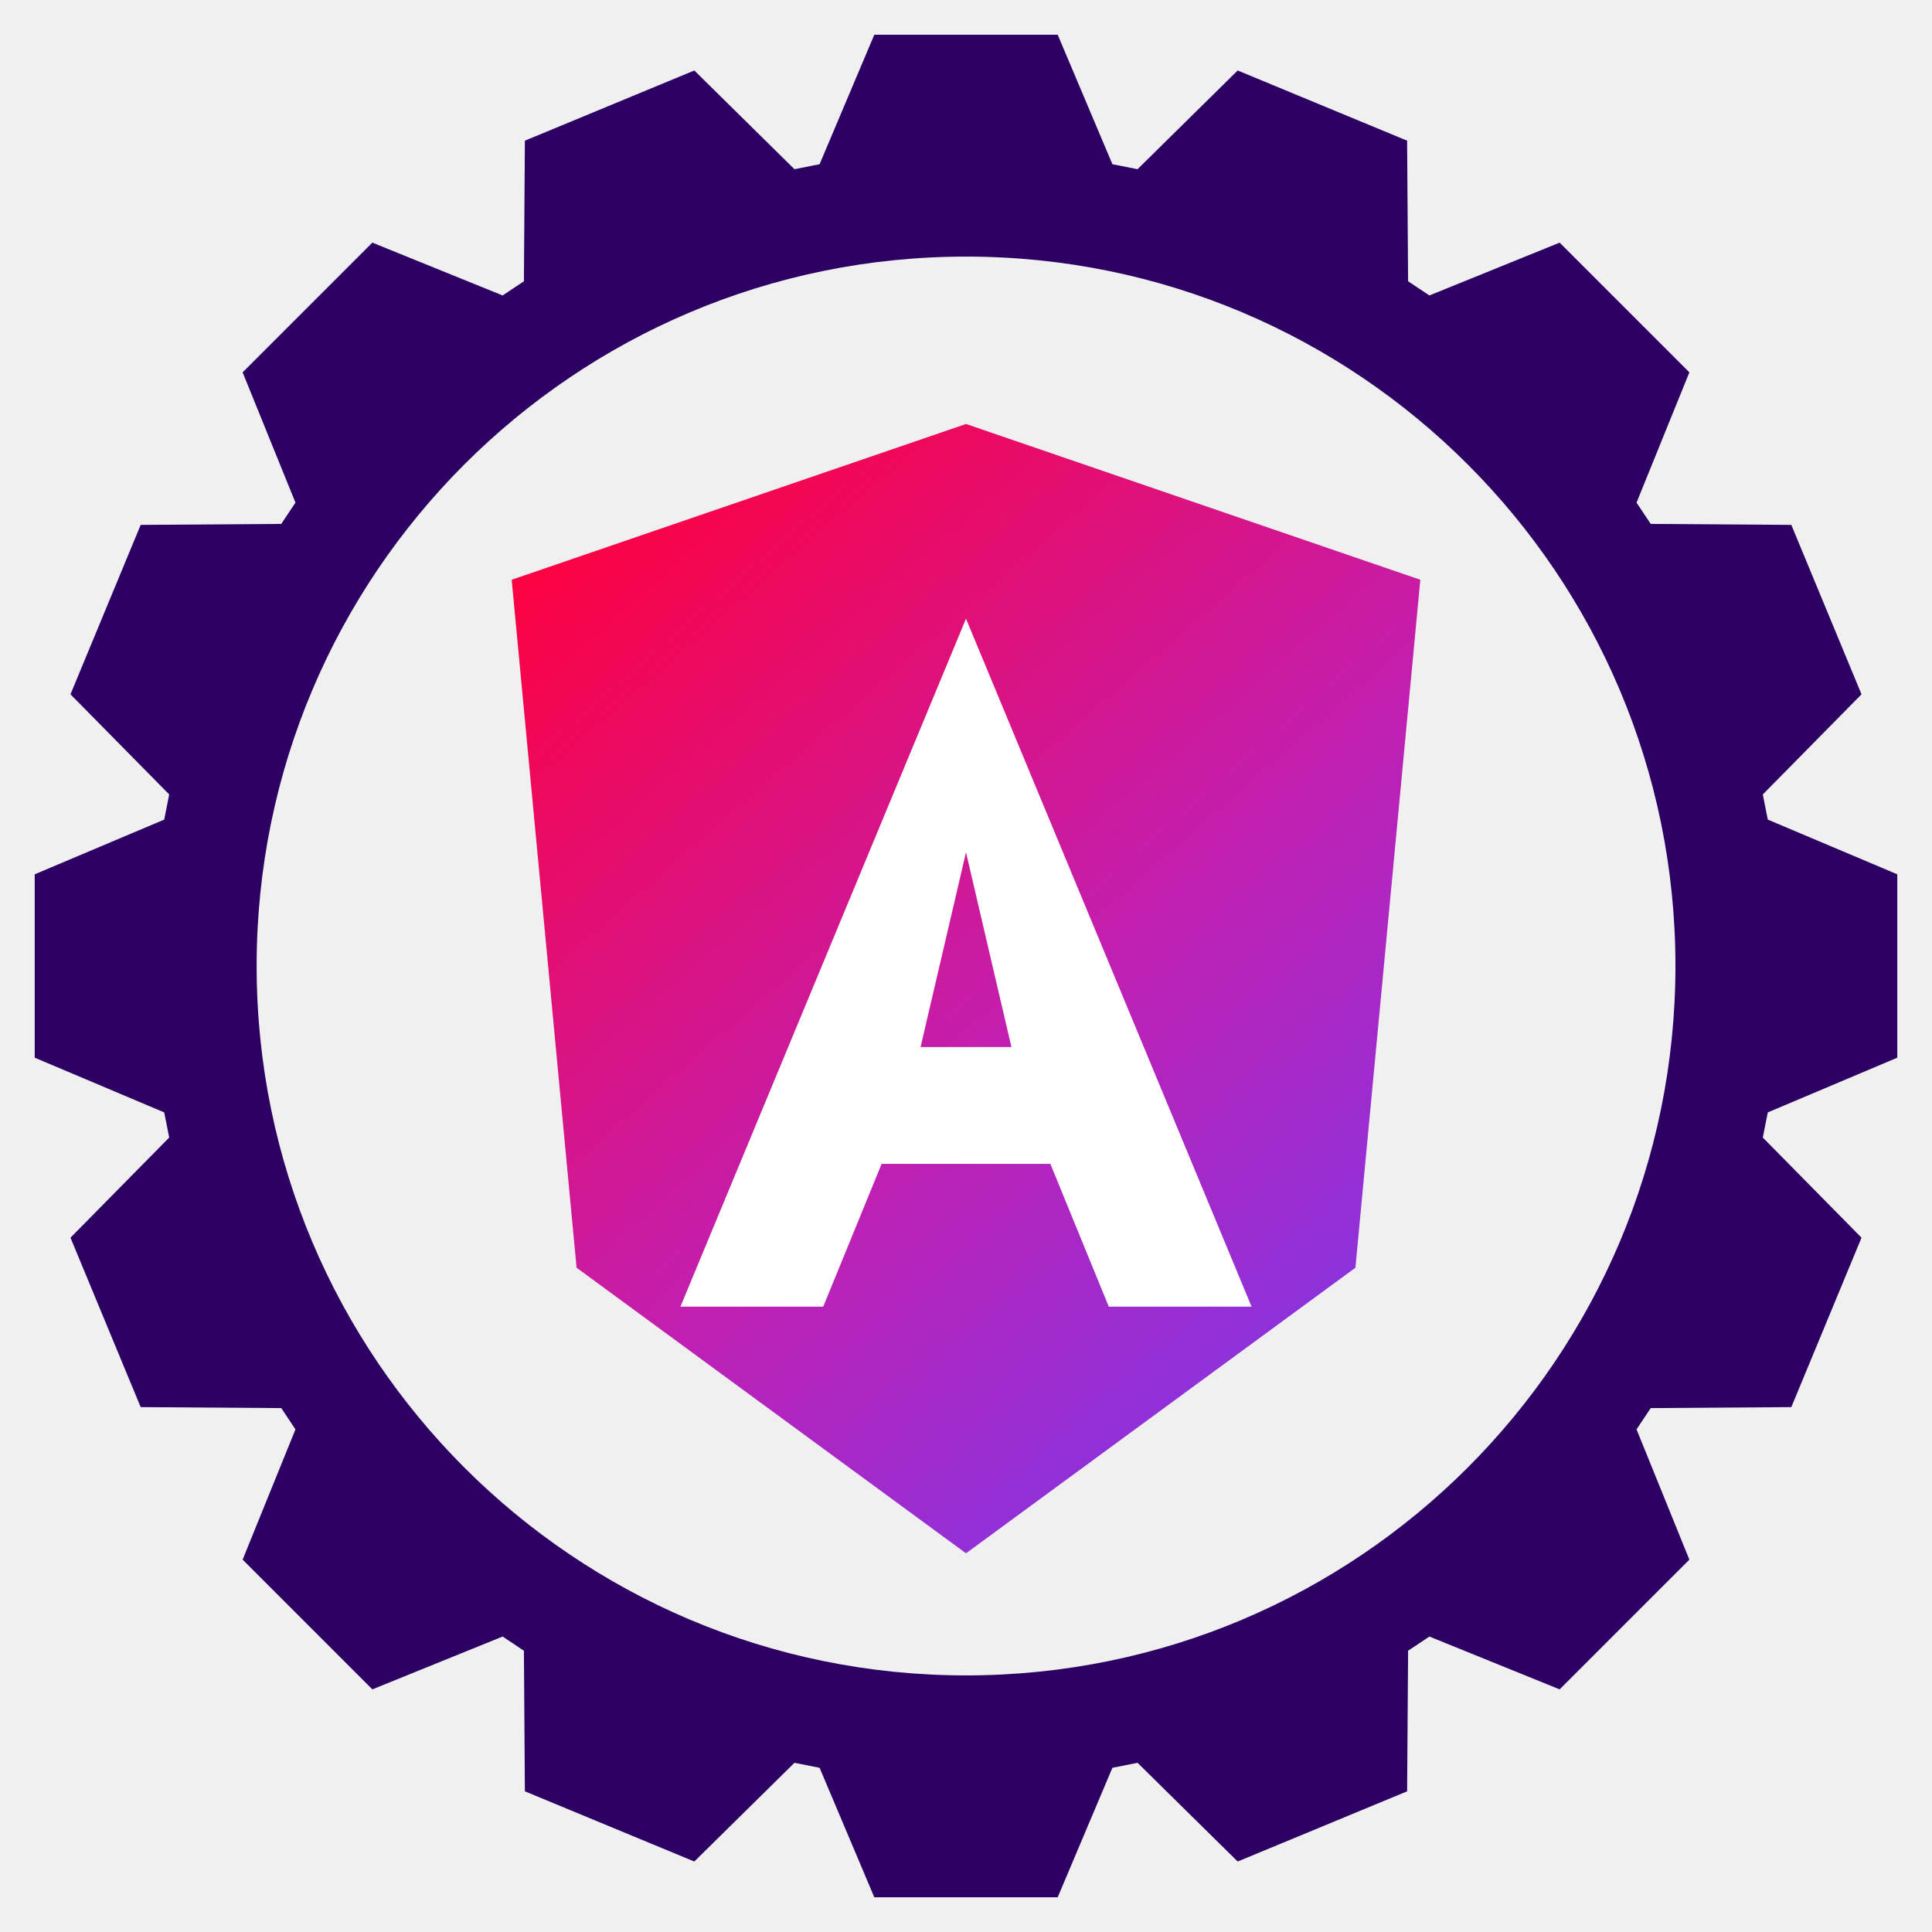
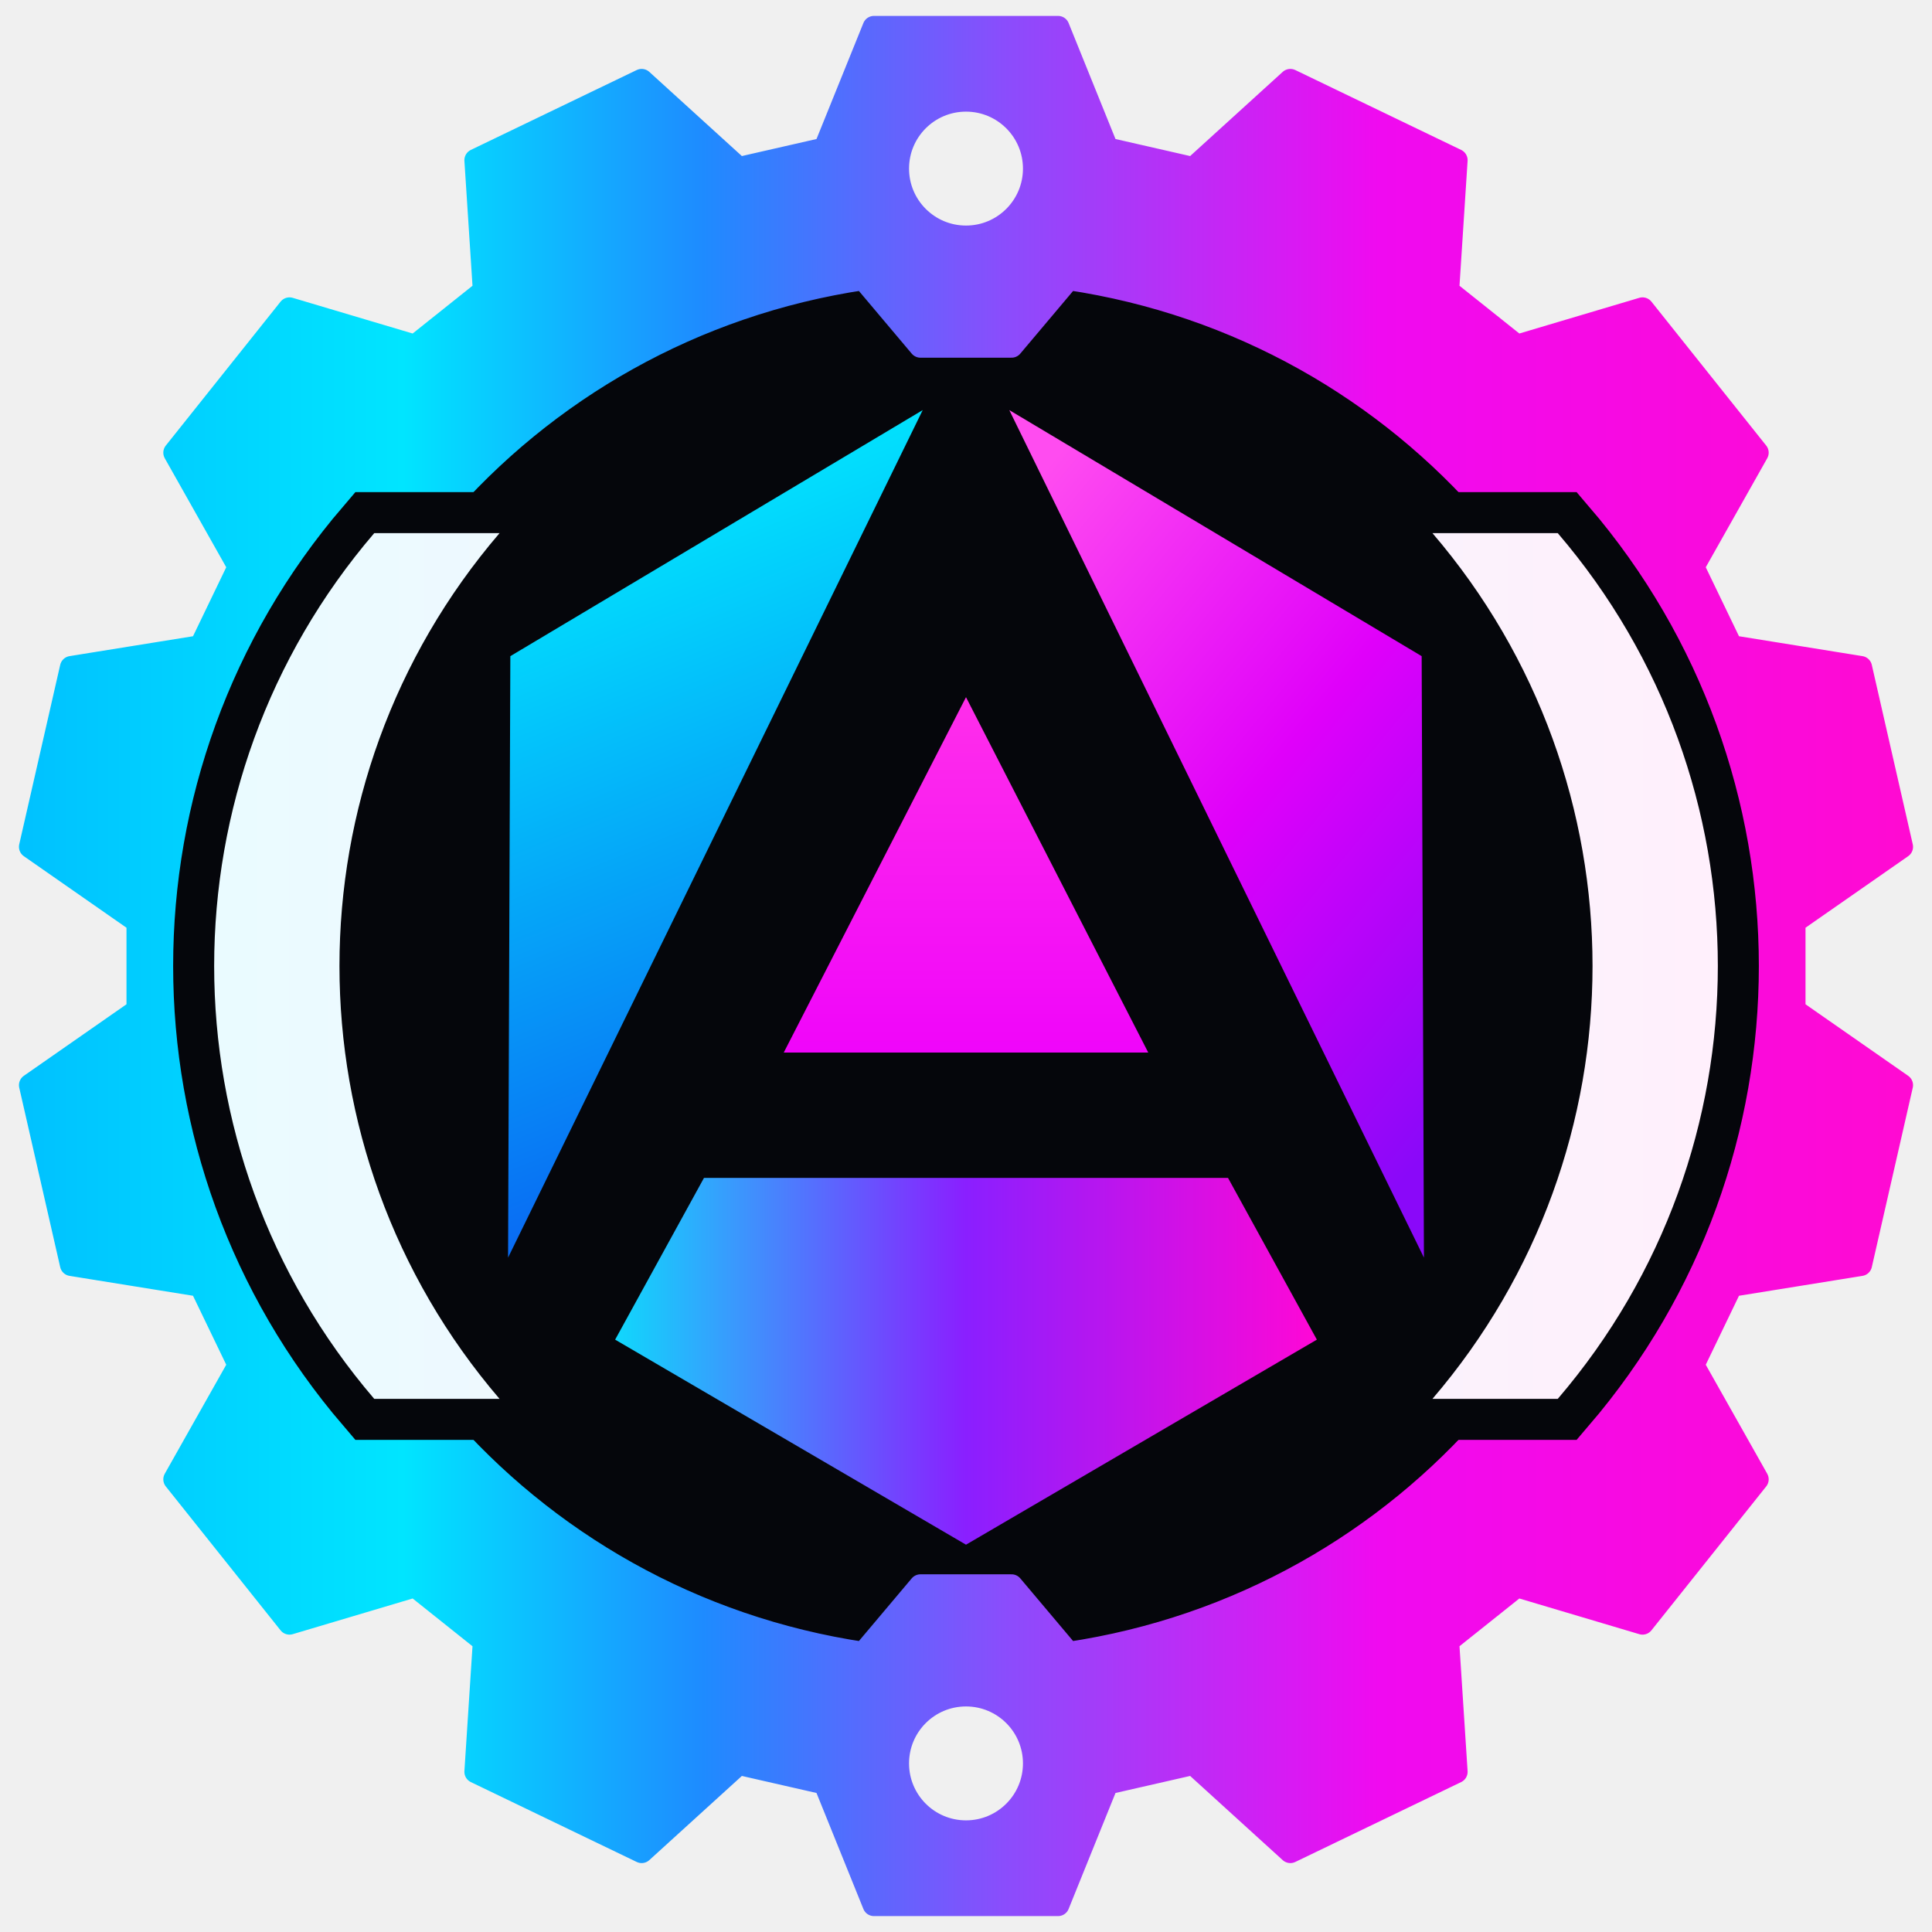
- <svg xmlns="http://www.w3.org/2000/svg" viewBox="0 0 256 256" width="256" height="256" role="img" aria-labelledby="t">
+ <svg xmlns="http://www.w3.org/2000/svg" viewBox="-424 -424 848 848" width="256" height="256" role="img" aria-labelledby="t">
  <defs>
-     <linearGradient id="shield" x1="0.15" y1="0" x2="0.85" y2="1">
-       <stop offset="0" stop-color="#FF003C" />
-       <stop offset="0.55" stop-color="#C21FB0" />
-       <stop offset="1" stop-color="#7839EE" />
+     <linearGradient id="gear" x1="0" y1="0" x2="1" y2="0">
+       <stop offset="0" stop-color="#00C2FF" />
+       <stop offset="0.2" stop-color="#00E5FF" />
+       <stop offset="0.36" stop-color="#1E8BFF" />
+       <stop offset="0.52" stop-color="#8A4DFC" />
+       <stop offset="0.72" stop-color="#F00AF0" />
+       <stop offset="1" stop-color="#FF0AD2" />
+     </linearGradient>
+     <linearGradient id="left" x1="0.3" y1="0" x2="0.5" y2="1">
+       <stop offset="0" stop-color="#00F5FF" />
+       <stop offset="1" stop-color="#0A5CF2" />
+     </linearGradient>
+     <linearGradient id="right" x1="0.2" y1="0" x2="0.8" y2="1">
+       <stop offset="0" stop-color="#FF4CF0" />
+       <stop offset="0.5" stop-color="#E000FA" />
+       <stop offset="1" stop-color="#8A08F9" />
+     </linearGradient>
+     <linearGradient id="counter" x1="0" y1="0" x2="0" y2="1">
+       <stop offset="0" stop-color="#FF2EEA" />
+       <stop offset="1" stop-color="#F005FA" />
+     </linearGradient>
+     <linearGradient id="base" x1="0" y1="0" x2="1" y2="0">
+       <stop offset="0" stop-color="#10D8FC" />
+       <stop offset="0.5" stop-color="#8A1FFF" />
+       <stop offset="1" stop-color="#FF07D6" />
+     </linearGradient>
+     <linearGradient id="paren" x1="0" y1="0" x2="1" y2="0">
+       <stop offset="0" stop-color="#EAFBFF" />
+       <stop offset="1" stop-color="#FFF0FC" />
    </linearGradient>
  </defs>
-   <path fill="#2D0064" fill-rule="evenodd" d="M108.60,21.76L115.85,4.60L140.15,4.60L147.40,21.76L150.73,22.42L164.00,9.34L186.45,18.64L186.58,37.27L189.40,39.15L206.66,32.15L223.85,49.34L216.85,66.60L218.73,69.42L237.36,69.55L246.66,92.00L233.58,105.27L234.24,108.60L251.40,115.85L251.40,140.15L234.24,147.40L233.58,150.73L246.66,164.00L237.36,186.45L218.73,186.58L216.85,189.40L223.85,206.66L206.66,223.85L189.40,216.85L186.58,218.73L186.45,237.36L164.00,246.66L150.73,233.58L147.40,234.24L140.15,251.40L115.85,251.40L108.60,234.24L105.27,233.58L92.00,246.66L69.55,237.36L69.42,218.73L66.60,216.85L49.34,223.85L32.15,206.66L39.15,189.40L37.27,186.58L18.64,186.45L9.34,164.00L22.42,150.73L21.76,147.40L4.60,140.15L4.60,115.85L21.76,108.60L22.42,105.27L9.34,92.00L18.64,69.55L37.27,69.42L39.15,66.60L32.15,49.34L49.34,32.15L66.60,39.15L69.42,37.27L69.55,18.64L92.00,9.34L105.27,22.42ZM128,34a94,94 0 1,0 0.01,0Z" />
-   <g transform="translate(128 131) scale(0.86) translate(-128 -127)">
-     <path fill="url(#shield)" d="M128,40 L198,64 L188,170 L128,214 L68,170 L58,64 Z" />
-     <path fill="#FFFFFF" fill-rule="evenodd" d="M128,70 L172,176 L150,176 L141,154 L115,154 L106,176 L84,176 Z M128,106 L135,136 L121,136 Z" />
-   </g>
+   <circle r="311" fill="#05060B" />
+   <path fill="url(#gear)" fill-rule="evenodd" stroke="url(#gear)" stroke-width="10" stroke-linejoin="round" d="M-61.96,-358.69L-40.4,-412.02L40.4,-412.02L61.96,-358.69L99.81,-350.05L142.37,-388.75L215.17,-353.69L211.45,-296.29L241.8,-272.08L296.94,-288.48L347.32,-225.31L319.06,-175.2L335.91,-140.22L392.7,-131.07L410.68,-52.3L363.48,-19.41L363.48,19.41L410.68,52.3L392.7,131.07L335.91,140.22L319.06,175.2L347.32,225.31L296.94,288.48L241.8,272.08L211.45,296.29L215.17,353.69L142.37,388.75L99.81,350.05L61.96,358.69L40.4,412.02L-40.4,412.02L-61.96,358.69L-99.81,350.05L-142.37,388.75L-215.17,353.69L-211.45,296.29L-241.8,272.08L-296.94,288.48L-347.32,225.31L-319.06,175.2L-335.91,140.22L-392.7,131.07L-410.68,52.3L-363.48,19.41L-363.48,-19.41L-410.68,-52.3L-392.7,-131.07L-335.91,-140.22L-319.06,-175.2L-347.32,-225.31L-296.94,-288.48L-241.8,-272.08L-211.45,-296.29L-215.17,-353.69L-142.37,-388.75L-99.81,-350.05ZM45,-301.66A305,305 0 0,1 45,301.66L20,272L-20,272L-45,301.66A305,305 0 0,1 -45,-301.66L-20,-272L20,-272ZM-30,-350a30,30 0 1,0 60,0a30,30 0 1,0 -60,0ZM-30,350a30,30 0 1,0 60,0a30,30 0 1,0 -60,0Z" />
+   <path fill="url(#paren)" stroke="#05060B" stroke-width="36" paint-order="stroke" d="M-259.73,-190A292,292 0 0,0 -259.73,190L-204.73,190A292,292 0 0,1 -204.73,-190ZM259.73,-190A292,292 0 0,1 259.73,190L204.73,190A292,292 0 0,0 204.73,-190Z" />
+   <path fill="url(#left)" d="M-19,-244L-200,-136L-201,128Z" />
+   <path fill="url(#right)" d="M19,-244L200,-136L201,128Z" />
+   <path fill="url(#counter)" d="M0,-118L80,38L-80,38Z" />
+   <path fill="url(#base)" d="M-115,93L115,93L154,164L0,254L-154,164Z" />
</svg>
